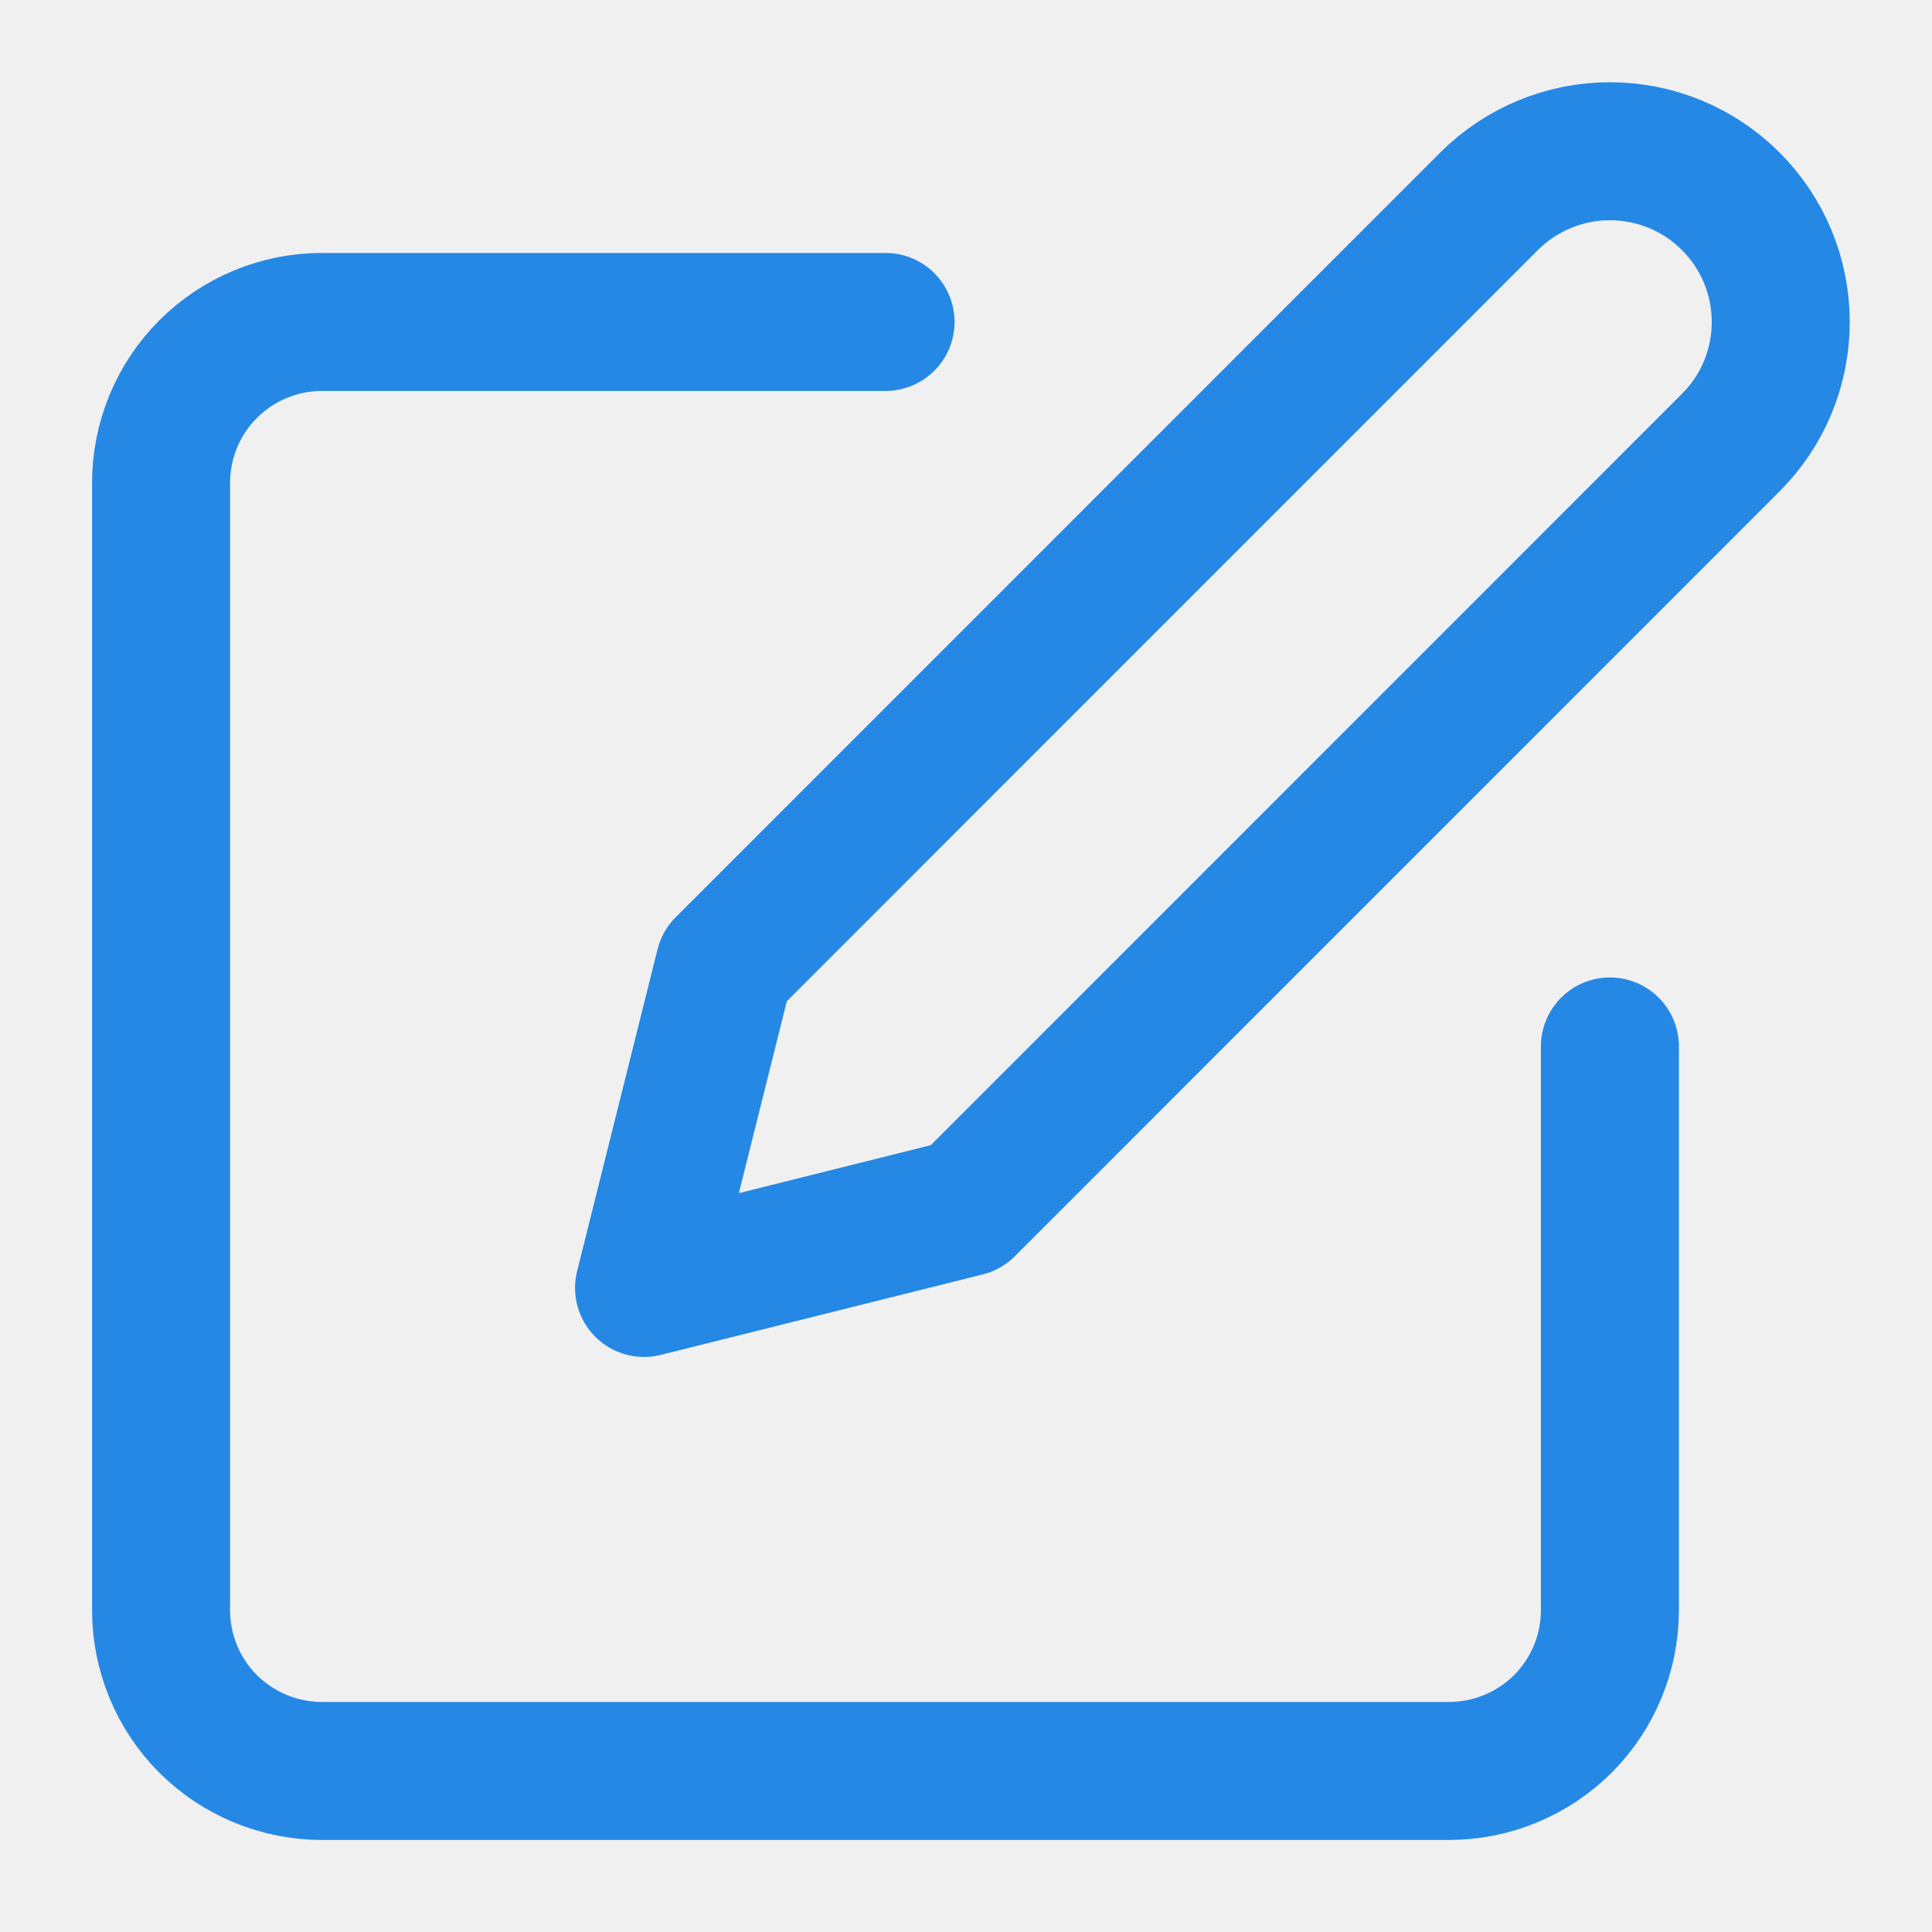
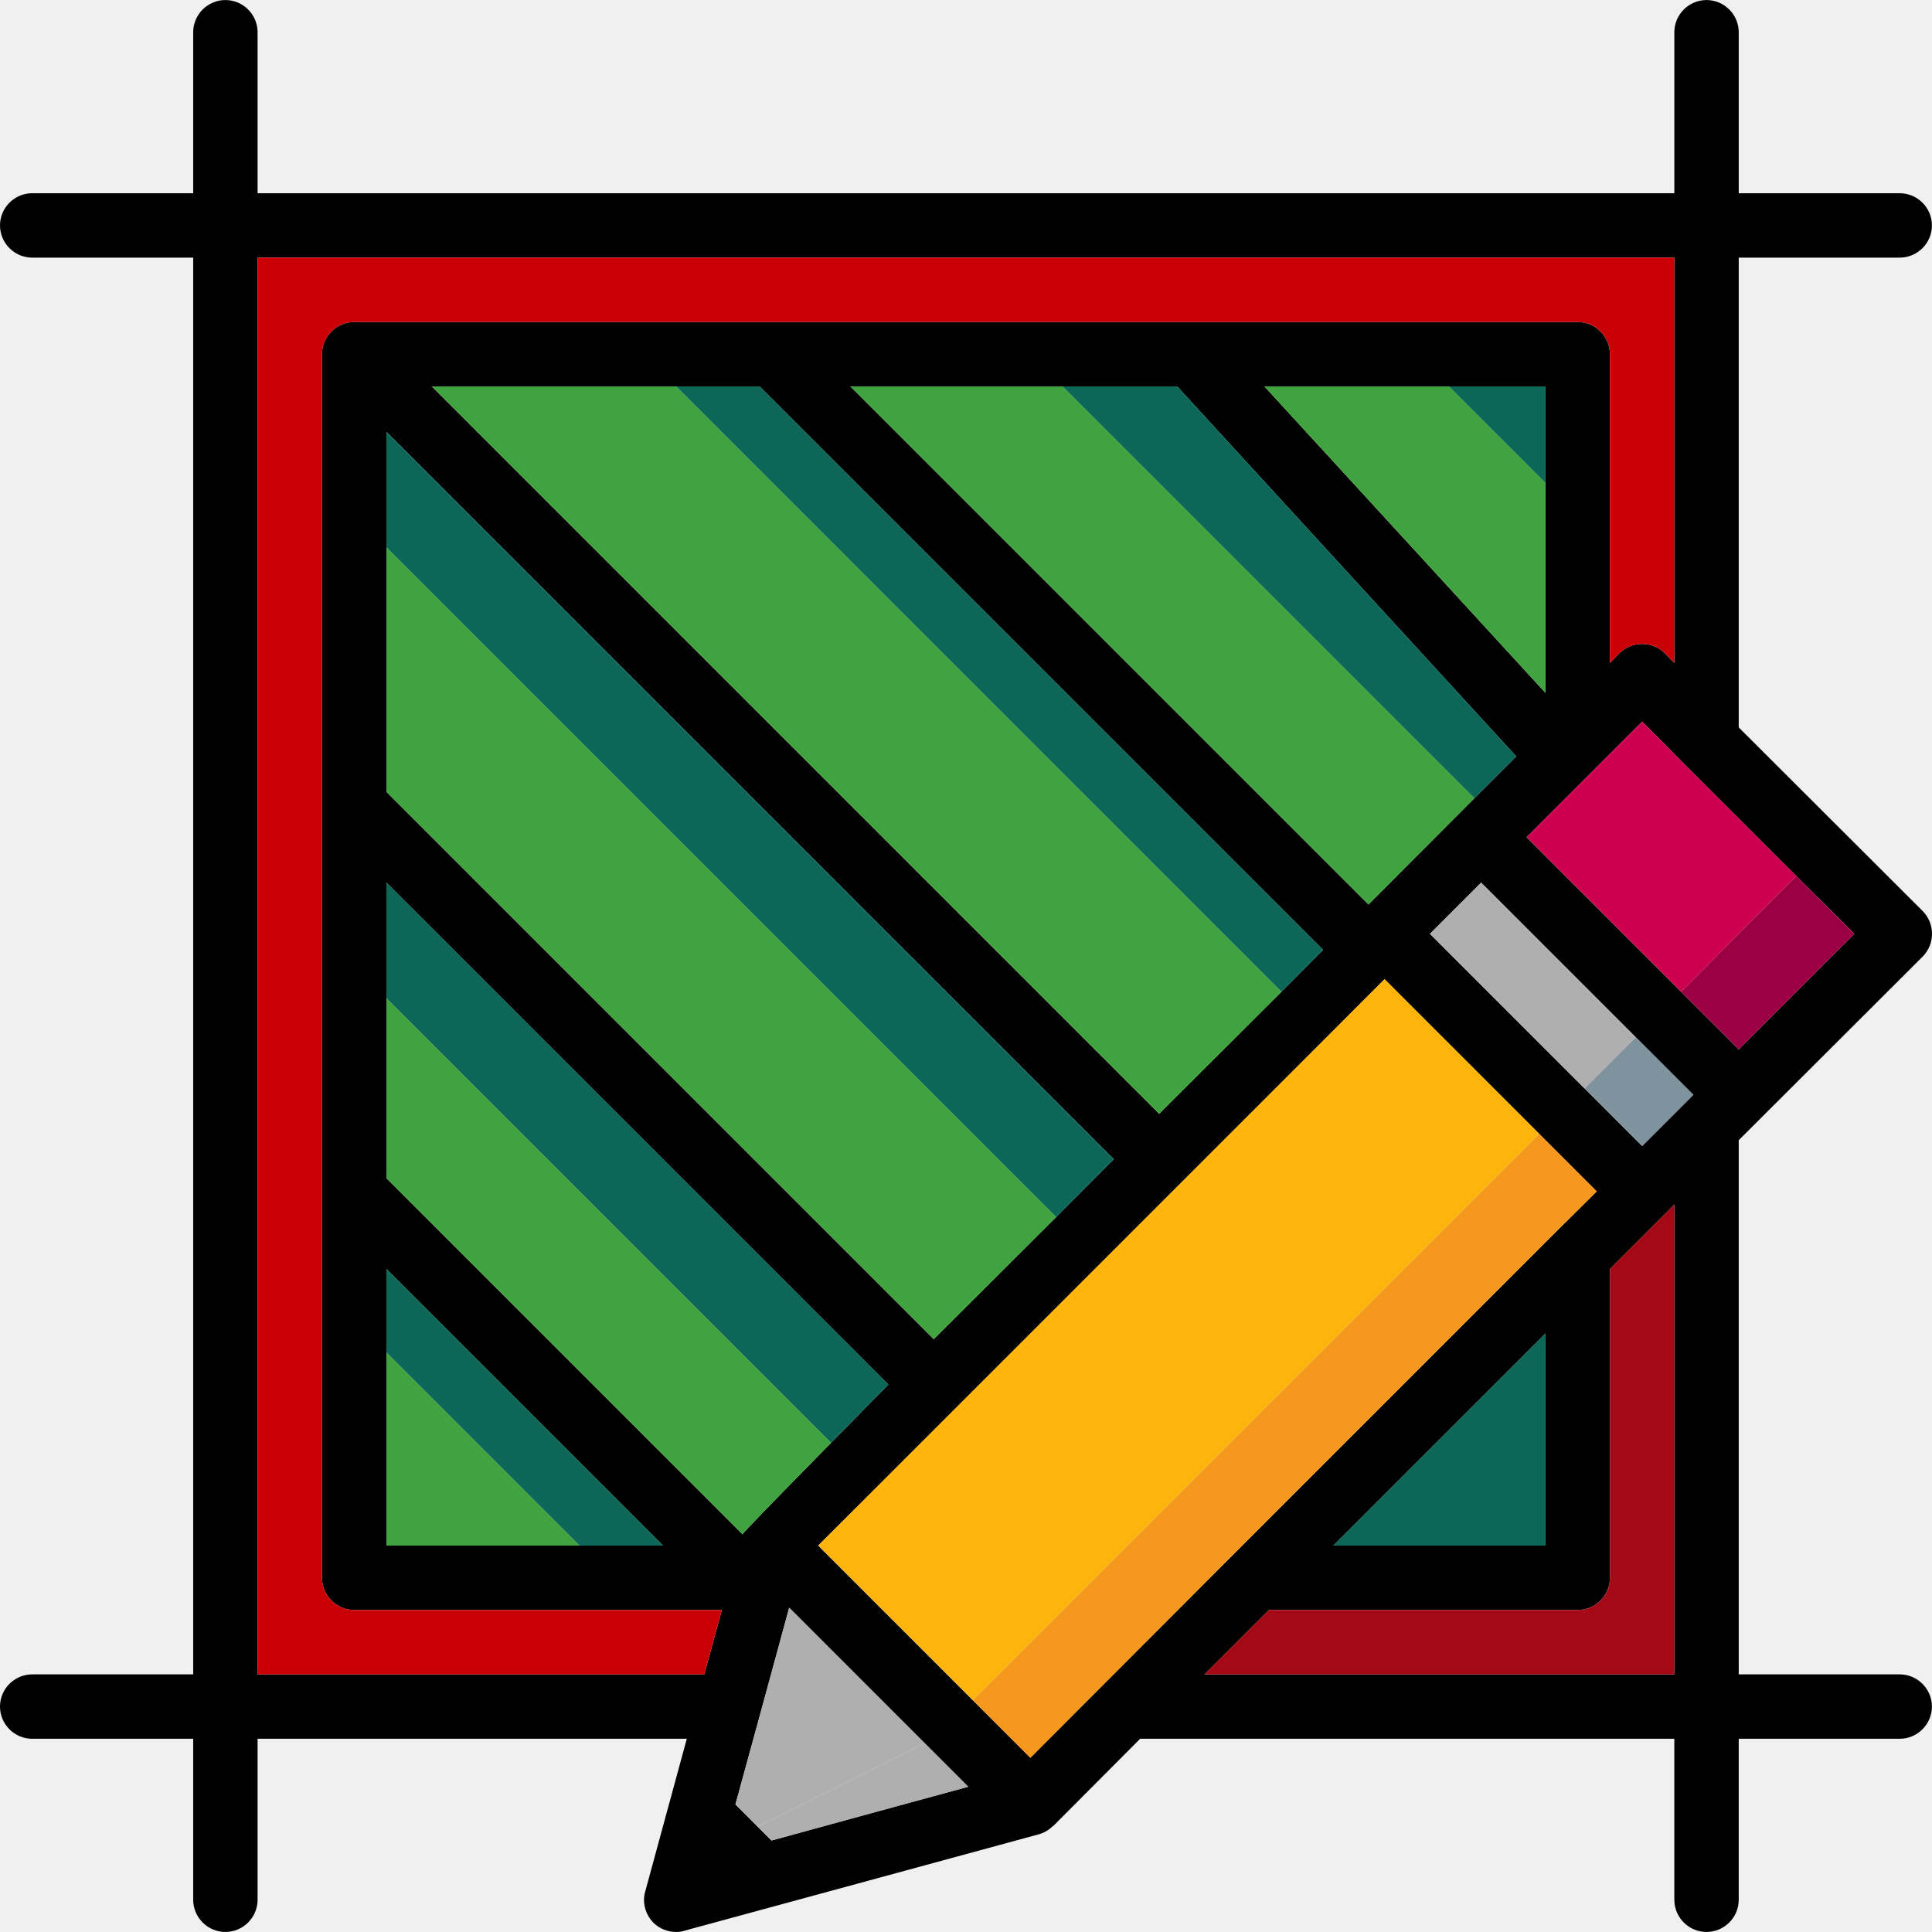
- <svg xmlns="http://www.w3.org/2000/svg" width="14" height="14" viewBox="0 0 14 14" fill="none">
-   <g clip-path="url(#clip0_328_3403)">
-     <path d="M6.417 2.333H2.333C2.024 2.333 1.727 2.456 1.508 2.675C1.289 2.894 1.167 3.191 1.167 3.5V11.667C1.167 11.976 1.289 12.273 1.508 12.492C1.727 12.71 2.024 12.833 2.333 12.833H10.5C10.809 12.833 11.106 12.71 11.325 12.492C11.544 12.273 11.666 11.976 11.666 11.667V7.583" stroke="#2688E5" stroke-linecap="round" stroke-linejoin="round" />
-     <path d="M10.791 1.458C11.024 1.226 11.338 1.096 11.666 1.096C11.995 1.096 12.309 1.226 12.541 1.458C12.774 1.69 12.904 2.005 12.904 2.333C12.904 2.662 12.774 2.976 12.541 3.208L7 8.75L4.667 9.333L5.25 7L10.791 1.458Z" stroke="#2688E5" stroke-linecap="round" stroke-linejoin="round" />
+ <svg xmlns="http://www.w3.org/2000/svg" version="1.1" id="Layer_1" viewBox="0 0 512.004 512.004" xml:space="preserve" fill="#000000">
+   <g id="SVGRepo_bgCarrier" stroke-width="0" />
+   <g id="SVGRepo_tracerCarrier" stroke-linecap="round" stroke-linejoin="round" />
+   <g id="SVGRepo_iconCarrier">
+     <path d="M503.45,443.729h-42.665V302.166l48.724-48.638c3.328-3.328,3.328-8.789,0-12.117l-48.724-48.638V68.275h42.665 c4.693,0,8.533-3.84,8.533-8.533s-3.84-8.533-8.533-8.533h-42.665V8.544c0-4.693-3.84-8.533-8.533-8.533 c-4.693,0-8.533,3.84-8.533,8.533v42.665H68.264V8.544c0-4.693-3.84-8.533-8.533-8.533c-4.693,0-8.533,3.84-8.533,8.533v42.665 H8.533C3.84,51.209,0,55.049,0,59.742s3.84,8.533,8.533,8.533h42.665v375.454H8.533c-4.693,0-8.533,3.84-8.533,8.533 s3.84,8.533,8.533,8.533h42.665v42.665c0,4.693,3.84,8.533,8.533,8.533c4.693,0,8.533-3.84,8.533-8.533v-42.665H182.01 l-11.008,40.447c-0.853,2.901,0,6.058,2.133,8.277c1.621,1.621,3.84,2.475,6.058,2.475c0.768,0,1.536-0.085,2.219-0.341 l58.366-15.871l35.412-9.642c1.365-0.341,2.731-1.109,3.84-2.219c0.085,0,0.085,0,0.085,0l23.039-23.125h141.563v42.665 c0,4.693,3.84,8.533,8.533,8.533c4.693,0,8.533-3.84,8.533-8.533v-42.665h42.665c4.693,0,8.533-3.84,8.533-8.533 S508.143,443.729,503.45,443.729z M186.618,443.729H68.264V68.275h375.454v107.431l-2.475-2.56c-3.328-3.328-8.789-3.328-12.117,0 l-2.475,2.56V93.874c0-4.693-3.84-8.533-8.533-8.533H93.864c-4.693,0-8.533,3.84-8.533,8.533V418.13c0,4.693,3.84,8.533,8.533,8.533 h97.447l-4.437,16.213L186.618,443.729z M102.397,336.298l73.299,73.299h-73.299V336.298z M102.397,312.235v-78.333l133.03,133.03 c0,0-7.082,7.168-15.189,15.445c-10.666,10.837-23.21,23.637-23.466,24.234L102.397,312.235z M102.397,209.838v-95.399 L295.158,307.2l-15.274,15.359l-32.426,32.34L102.397,209.838z M114.428,102.407h86.866l149.328,149.328l-11.008,11.093 l-32.426,32.34L114.428,102.407z M225.358,102.407h86.61l89.853,98.045l-11.093,11.093l-28.074,28.159L225.358,102.407z M335.093,102.407h74.493v81.235L335.093,102.407z M225.87,481.872l-21.418,5.888l-9.557-9.557l5.888-21.418l8.362-30.719 l35.924,35.924l11.52,11.52L225.87,481.872z M273.058,465.83l-15.274-15.274l-40.959-40.959l15.359-15.274L351.647,274.86 l15.274-15.359l56.233,56.233l-11.093,11.008l-85.33,85.331L273.058,465.83z M409.586,353.364v56.233h-56.233L409.586,353.364z M443.719,443.729H319.221l17.066-17.066h81.832c4.693,0,8.533-3.84,8.533-8.533v-81.832l17.066-17.066V443.729z M435.185,303.702 l-15.274-15.274l-40.959-40.959l13.568-13.568l56.233,56.233L435.185,303.702z M445.51,262.829l-40.959-40.959l30.634-30.634 l11.008,11.093l29.866,29.866l15.359,15.274l-30.634,30.634L445.51,262.829z" />
+     <polygon style="fill:#0D6758;" points="409.586,353.364 409.586,409.597 353.354,409.597 " />
+     <path style="fill:#A60916;" d="M443.719,319.232v124.497H319.221l17.066-17.066h81.832c4.693,0,8.533-3.84,8.533-8.533v-81.832 L443.719,319.232z" />
+     <polygon style="fill:#40A33F;" points="153.595,409.597 102.397,409.597 102.397,358.399 " />
+     <path style="fill:#0D6758;" d="M235.427,366.932c0,0-7.082,7.168-15.189,15.445L102.397,264.535v-30.634L235.427,366.932z" />
+     <path style="fill:#40A33F;" d="M220.238,382.377c-10.666,10.837-23.21,23.637-23.466,24.234l-94.376-94.376v-47.7L220.238,382.377z" />
+     <polygon style="fill:#0D6758;" points="295.158,307.2 279.884,322.56 102.397,145.072 102.397,114.439 " />
+     <g>
+       <polygon style="fill:#40A33F;" points="279.884,322.56 247.458,354.9 102.397,209.838 102.397,145.072 " />
+       <polygon style="fill:#40A33F;" points="339.615,262.829 307.19,295.169 114.428,102.407 179.194,102.407 " />
+       <polygon style="fill:#40A33F;" points="390.728,211.545 362.655,239.704 225.358,102.407 281.591,102.407 " />
+       <polygon style="fill:#40A33F;" points="409.586,128.006 409.586,183.642 335.093,102.407 383.987,102.407 " />
+     </g>
+     <path style="fill:#C90006;" d="M443.719,68.275v107.431l-2.475-2.56c-3.328-3.328-8.789-3.328-12.117,0l-2.475,2.56V93.874 c0-4.693-3.84-8.533-8.533-8.533H93.864c-4.693,0-8.533,3.84-8.533,8.533V418.13c0,4.693,3.84,8.533,8.533,8.533h97.447 l-4.693,17.066H68.264V68.275H443.719z" />
+     <polygon style="fill:#9B0045;" points="491.418,247.469 460.785,278.103 445.51,262.829 460.785,247.469 476.059,232.195 " />
+     <polygon style="fill:#CC004E;" points="476.059,232.195 460.785,247.469 445.51,262.829 404.552,221.87 435.185,191.236 446.193,202.329 " />
+     <rect x="424.755" y="278.471" transform="matrix(-0.7071 0.7071 -0.7071 -0.7071 946.0257 186.6813)" style="fill:#7E939E;" width="19.191" height="21.597" />
+     <g>
+       <rect x="396.605" y="232.212" transform="matrix(-0.7071 0.7071 -0.7071 -0.7071 878.1049 158.6224)" style="fill:#AFAFAF;" width="19.191" height="57.922" />
+       <polygon style="fill:#AFAFAF;" points="256.589,473.51 204.452,487.76 200.783,484.091 245.069,461.99 " />
+       <polygon style="fill:#AFAFAF;" points="245.069,461.99 200.783,484.091 194.895,478.203 209.145,426.066 " />
+     </g>
+     <polygon style="fill:#F6981E;" points="423.154,315.733 412.061,326.741 326.73,412.072 273.058,465.83 257.783,450.556 407.88,300.459 " />
+     <rect x="206.225" y="326.047" transform="matrix(-0.7071 0.7071 -0.7071 -0.7071 784.2576 385.1664)" style="fill:#FDB50D;" width="212.266" height="57.922" />
+     <g>
+       <polygon style="fill:#0D6758;" points="350.623,251.736 339.615,262.829 179.194,102.407 201.295,102.407 " />
+       <polygon style="fill:#0D6758;" points="401.821,200.452 390.728,211.545 281.591,102.407 311.968,102.407 " />
+       <polygon style="fill:#0D6758;" points="409.586,102.407 409.586,128.006 383.987,102.407 " />
+       <polygon style="fill:#0D6758;" points="175.695,409.597 153.595,409.597 102.397,358.399 102.397,336.298 " />
+     </g>
  </g>
-   <defs>
-     <clipPath id="clip0_328_3403">
-       <rect width="14" height="14" fill="white" />
-     </clipPath>
-   </defs>
</svg>
